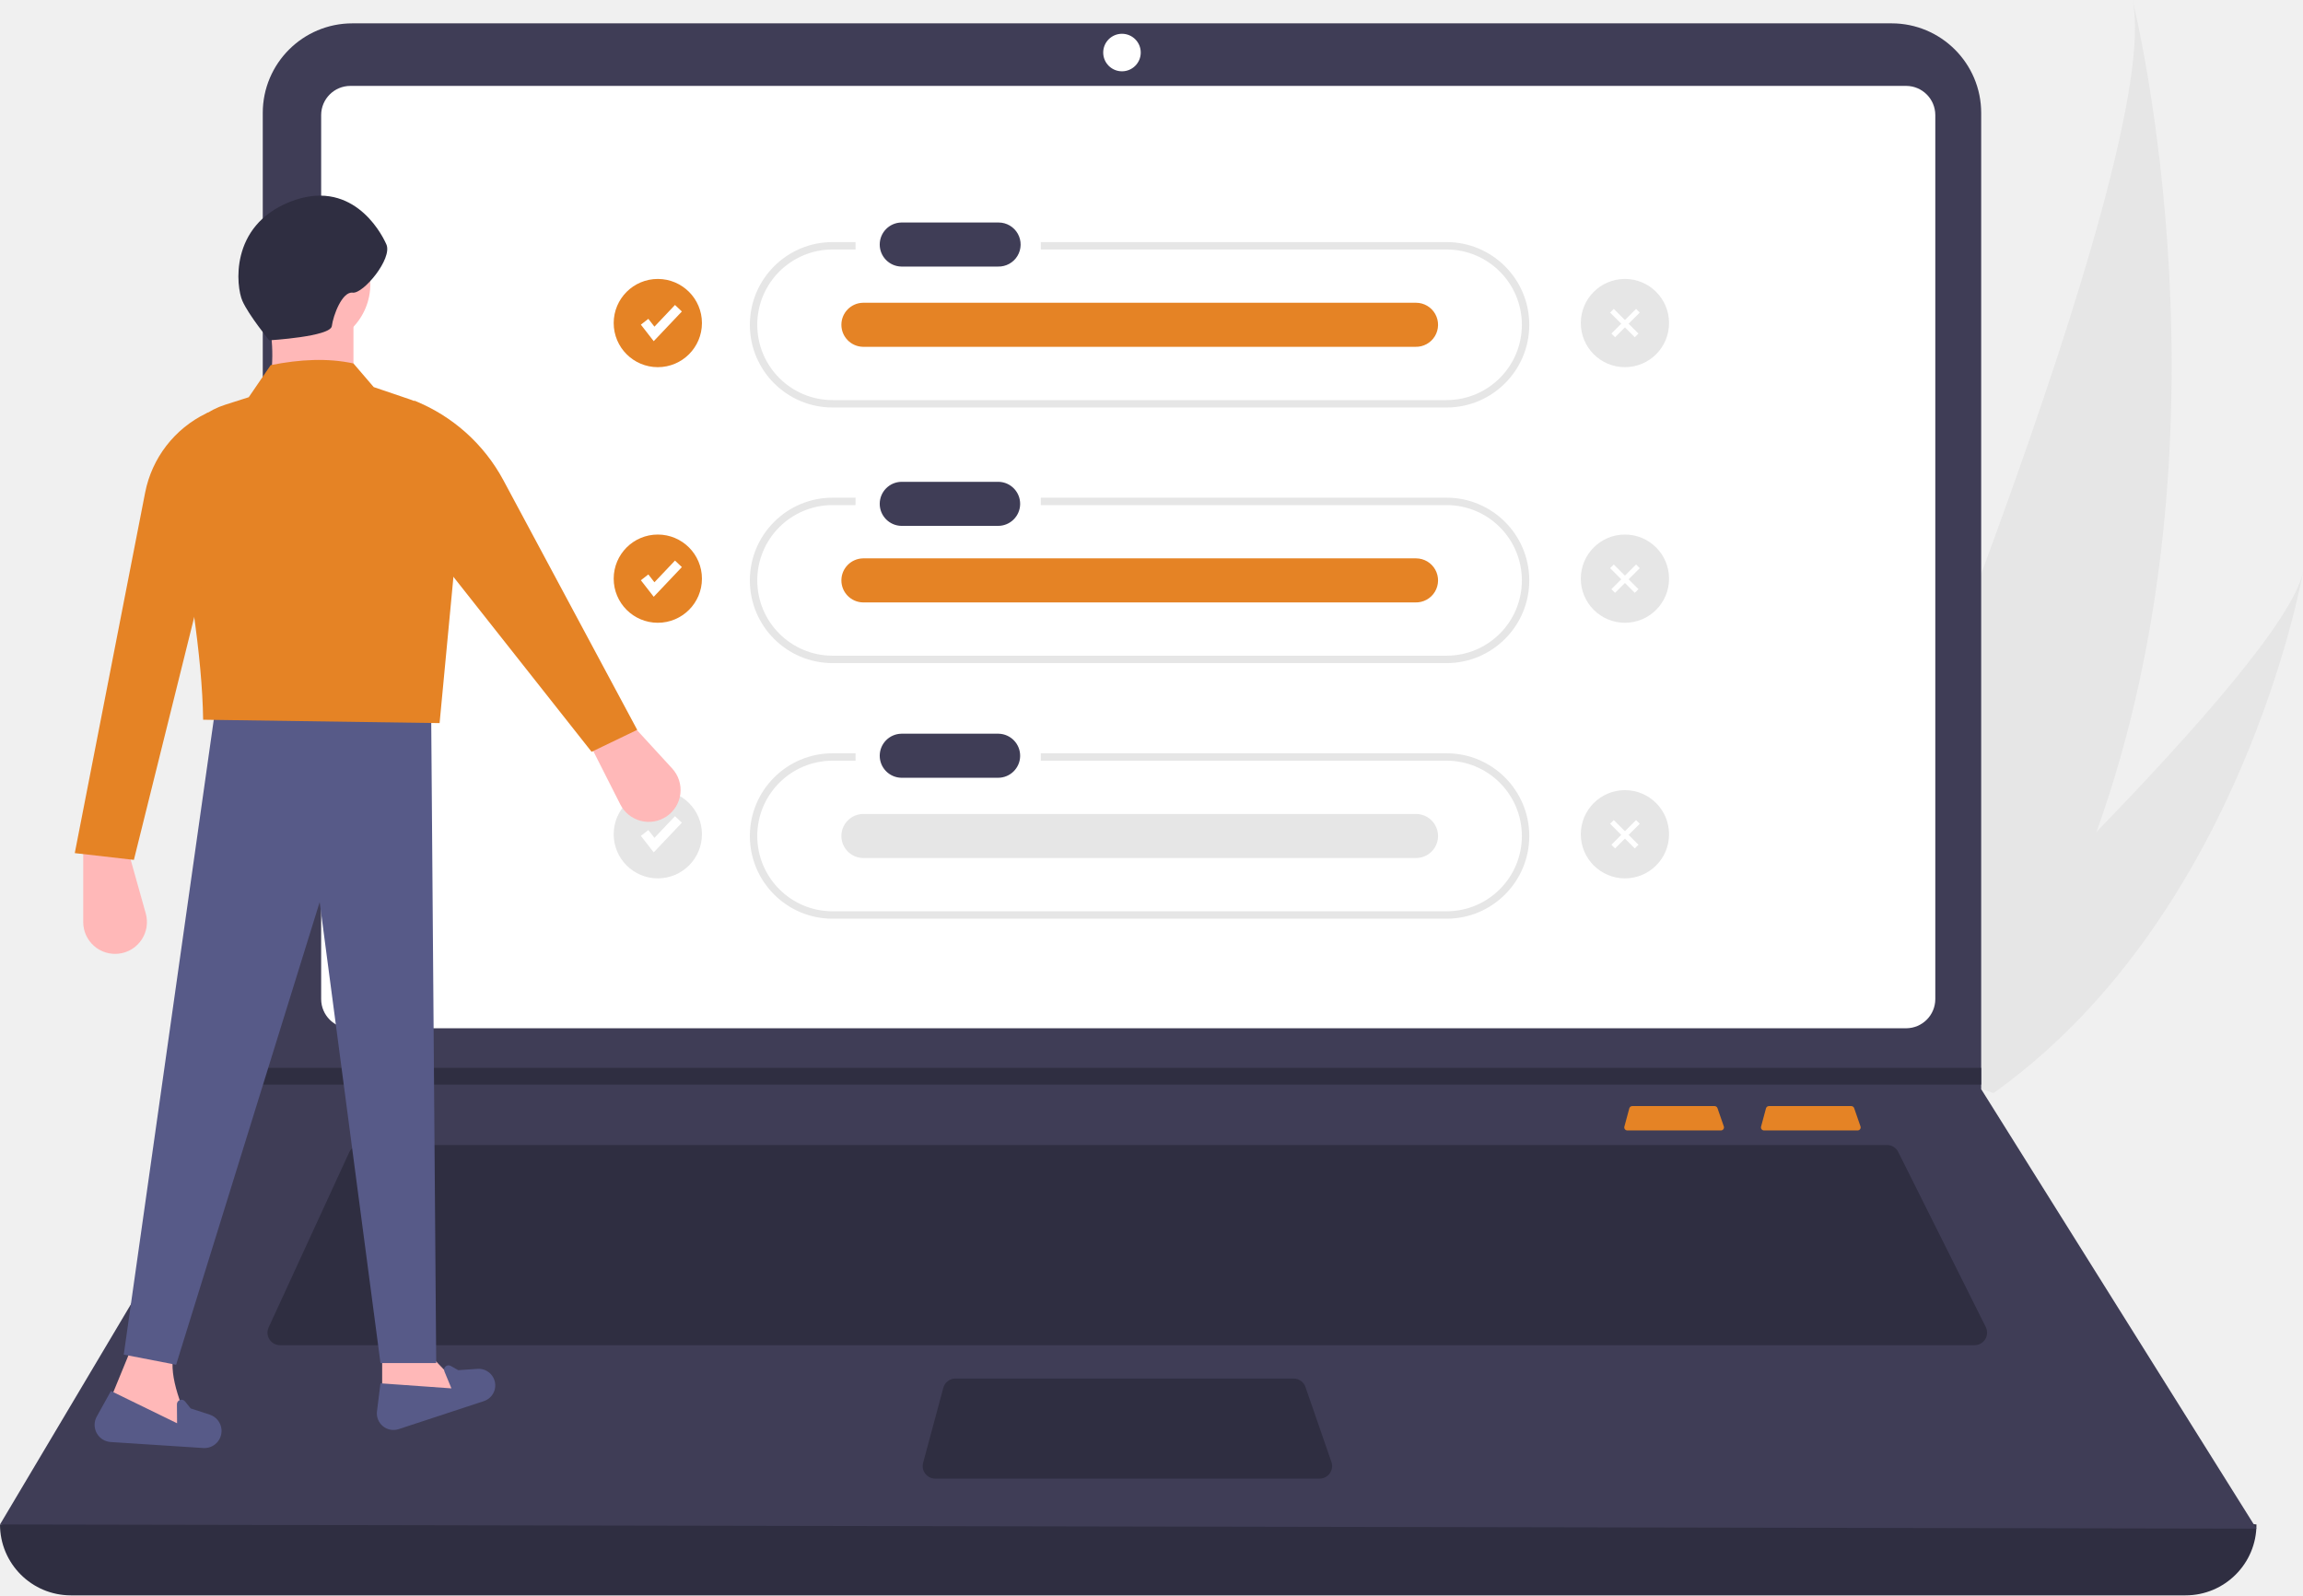
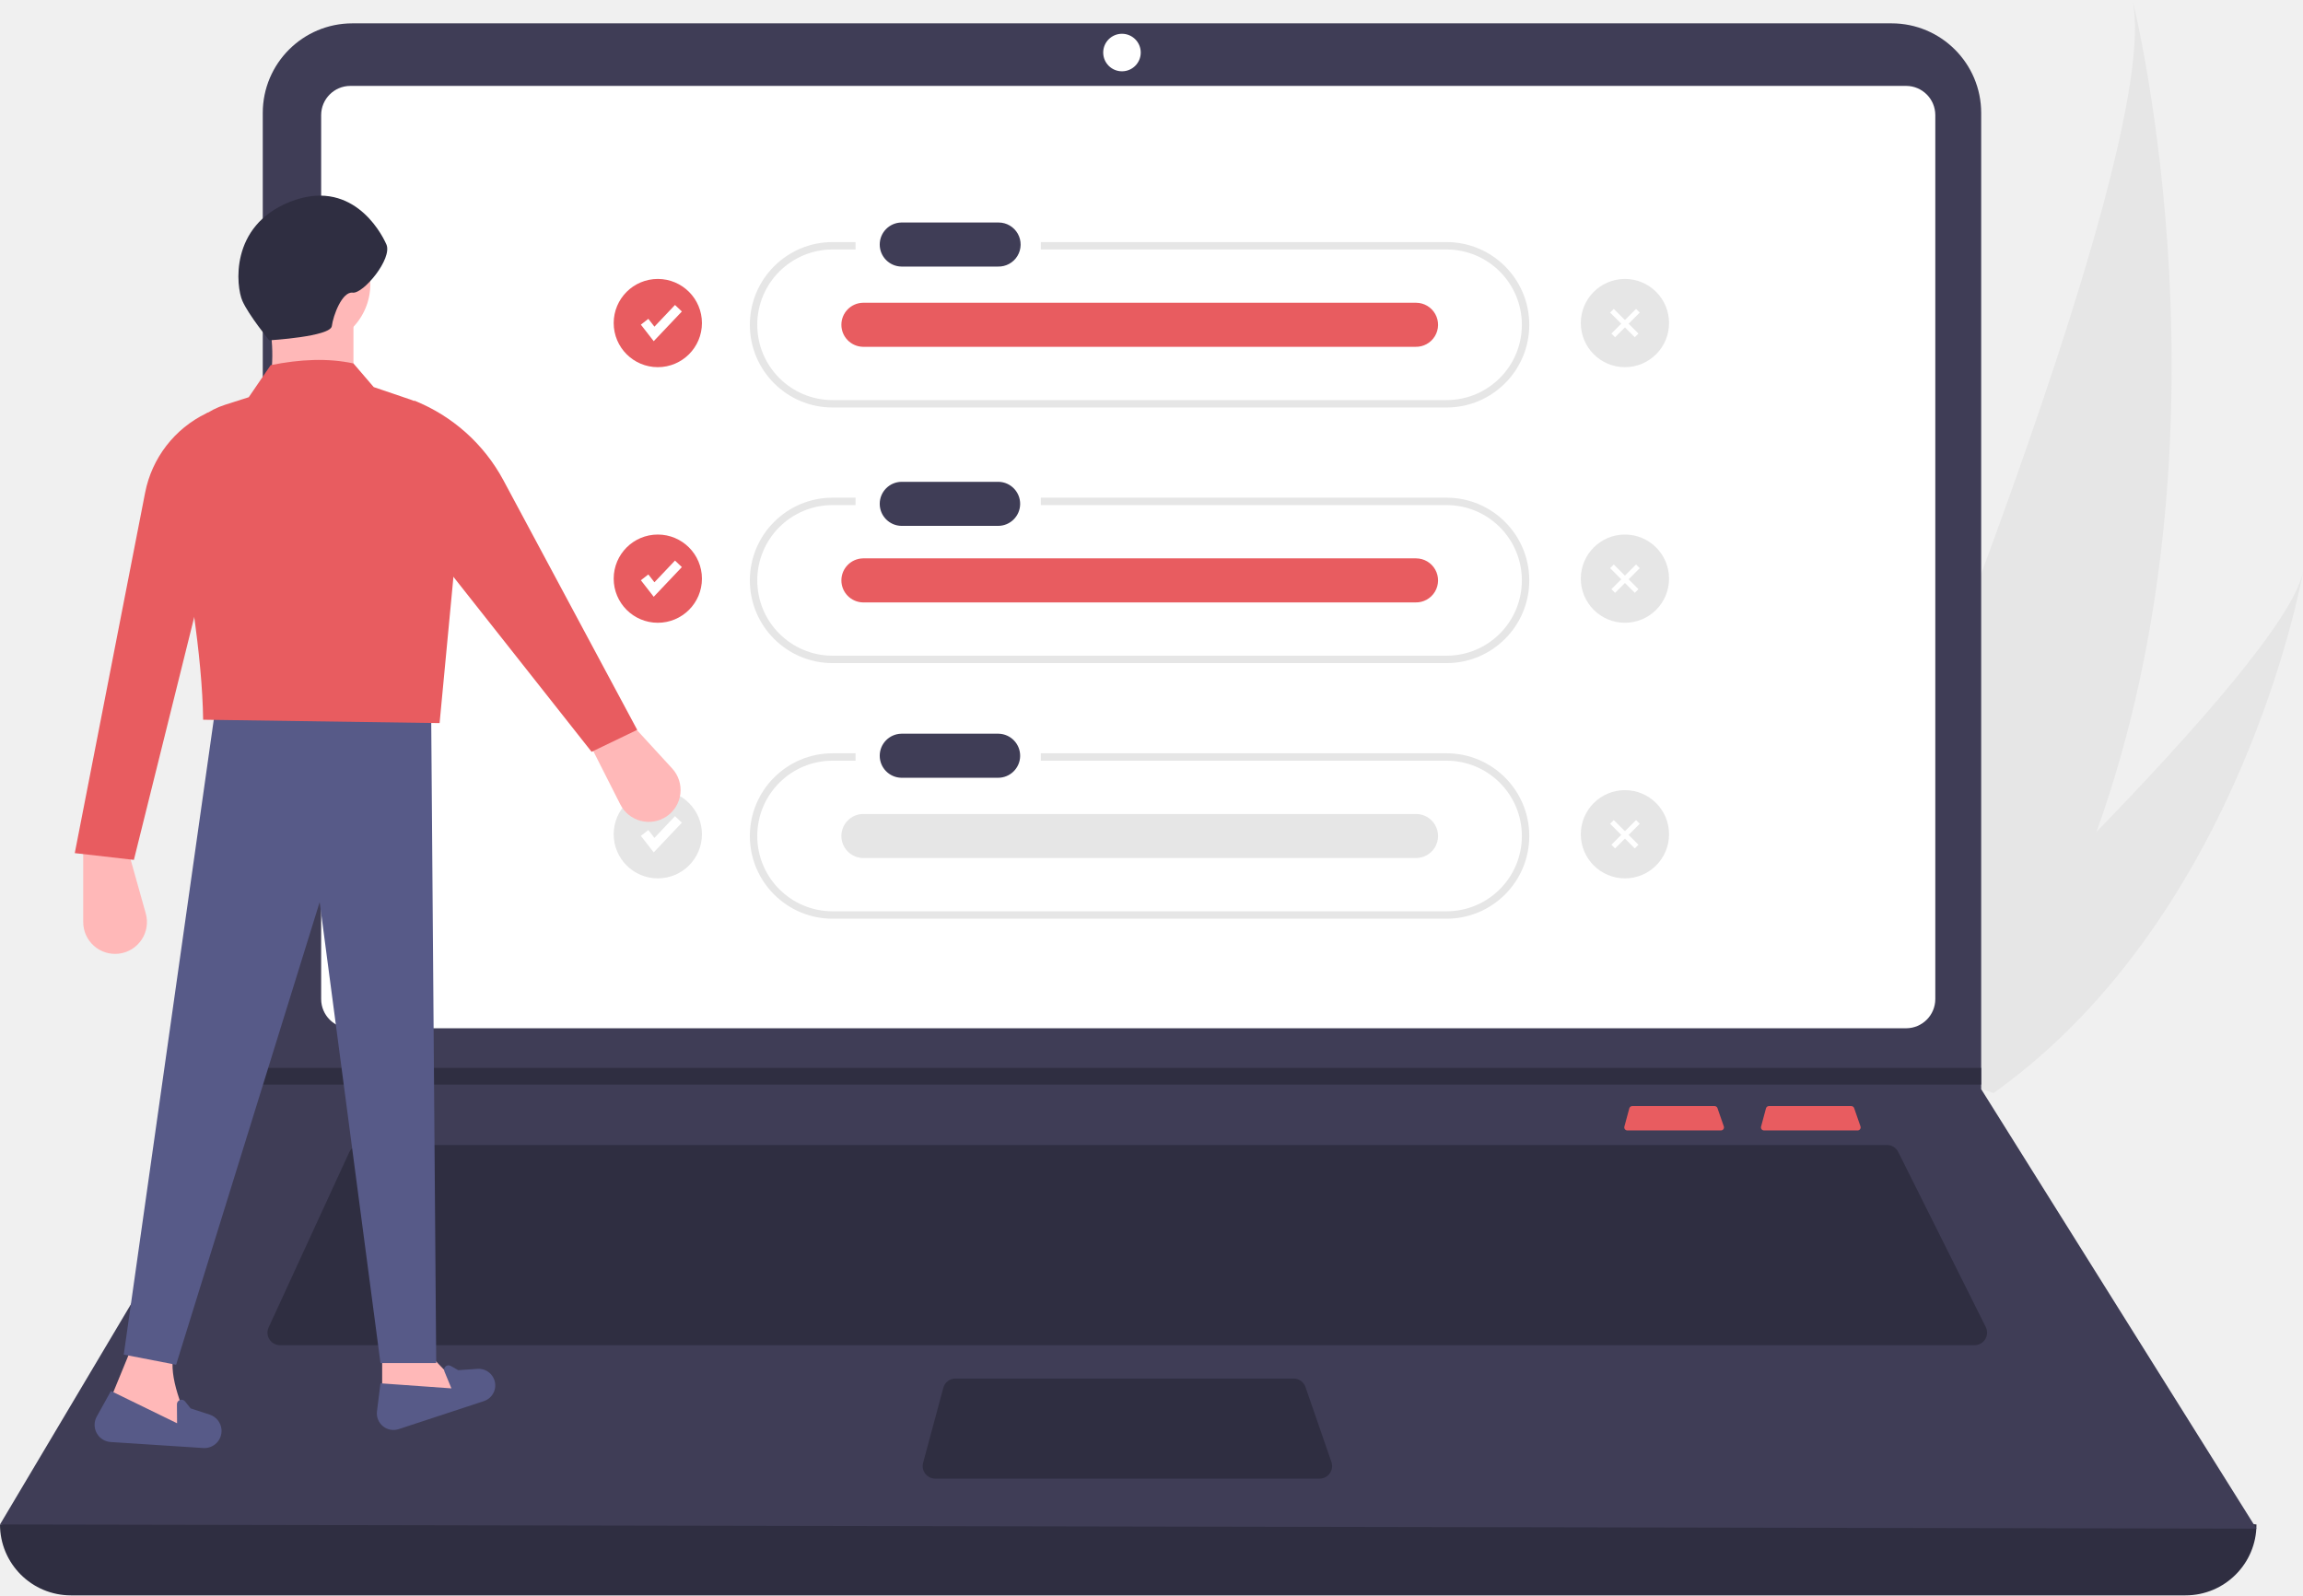
<svg xmlns="http://www.w3.org/2000/svg" id="e947267e-2fd0-4612-8553-18e563890315" data-name="Layer 1" width="808.778" height="560.418" viewBox="0 0 808.778 560.418">
  <path d="M931.874,462.004a348.201,348.201,0,0,1-45.13,86.56c-.438.618-.884,1.223-1.332,1.837L827.663,531.7c.261-.596.546-1.264.85-1.994C846.7,486.687,956.151,224.46,944.529,169.791,945.639,174.28,981.902,322.801,931.874,462.004Z" transform="translate(-195.6108 -169.7909)" fill="#e6e6e6" />
  <path d="M897.885,552.173c-.705.532-1.431,1.057-2.164,1.568l-43.321-14.03c.518-.479,1.121-1.044,1.815-1.681,11.34-10.6,45.03-42.358,77.659-76.025,35.065-36.18,68.914-74.558,72.515-91.249C1003.712,374.564,982.346,490.421,897.885,552.173Z" transform="translate(-195.6108 -169.7909)" fill="#e6e6e6" />
  <path d="M963.145,730.209H220.512a24.901,24.901,0,0,1-24.901-24.901v0q403.807-46.93,792.435,0v0A24.901,24.901,0,0,1,963.145,730.209Z" transform="translate(-195.6108 -169.7909)" fill="#2f2e41" />
  <path d="M988.046,706.773l-792.435-1.465L287.451,550.776l.439-.732V209.472a31.475,31.475,0,0,1,31.478-31.478H859.894A31.475,31.475,0,0,1,891.372,209.472v342.915Z" transform="translate(-195.6108 -169.7909)" fill="#3f3d56" />
  <path d="M318.651,199.966a10.265,10.265,0,0,0-10.253,10.253V520.748a10.265,10.265,0,0,0,10.253,10.253H865.006a10.266,10.266,0,0,0,10.253-10.253V210.219a10.265,10.265,0,0,0-10.253-10.253Z" transform="translate(-195.6108 -169.7909)" fill="#fff" />
  <path d="M322.241,572.015a4.406,4.406,0,0,0-3.992,2.558l-28.299,61.52a4.394,4.394,0,0,0,3.992,6.231H889.053a4.394,4.394,0,0,0,3.929-6.36l-30.76-61.52a4.372,4.372,0,0,0-3.929-2.429Z" transform="translate(-195.6108 -169.7909)" fill="#2f2e41" />
  <circle cx="394.021" cy="18.457" r="6.591" fill="#fff" />
  <path d="M531.137,654.042a4.401,4.401,0,0,0-4.243,3.251l-7.099,26.366a4.394,4.394,0,0,0,4.243,5.537H659.036A4.393,4.393,0,0,0,663.187,683.364l-9.126-26.366a4.397,4.397,0,0,0-4.153-2.957Z" transform="translate(-195.6108 -169.7909)" fill="#2f2e41" />
  <polygon points="695.761 375.126 695.761 380.985 91.84 380.985 92.295 380.253 92.295 375.126 695.761 375.126" fill="#2f2e41" />
  <path d="M703.615,254.83H561.125v2.603H703.615a26.451,26.451,0,0,1,0,52.902H488.003a26.451,26.451,0,0,1,0-52.902h8.057v-2.603h-8.057a29.053,29.053,0,0,0,0,58.107H703.615a29.053,29.053,0,1,0,0-58.107Z" transform="translate(-195.6108 -169.7909)" fill="#e6e6e6" />
  <path d="M703.615,344.619H561.125v2.603H703.615a26.451,26.451,0,0,1,0,52.902H488.003a26.451,26.451,0,0,1,0-52.902h8.057v-2.603h-8.057a29.053,29.053,0,0,0,0,58.107H703.615a29.053,29.053,0,1,0,0-58.107Z" transform="translate(-195.6108 -169.7909)" fill="#e6e6e6" />
  <path d="M703.615,434.407H561.125V437.01H703.615a26.451,26.451,0,1,1,0,52.902H488.003a26.451,26.451,0,0,1,0-52.902h8.057v-2.603h-8.057a29.053,29.053,0,0,0,0,58.107H703.615a29.053,29.053,0,1,0,0-58.107Z" transform="translate(-195.6108 -169.7909)" fill="#e6e6e6" />
  <path id="ab287899-84e3-434f-b92d-b2aaa12c9990" data-name="Path 40" d="M512.144,247.954a7.739,7.739,0,0,0,0,15.475h33.945a7.739,7.739,0,1,0,.254-15.475q-.127-.002-.254,0Z" transform="translate(-195.6108 -169.7909)" fill="#3f3d56" />
  <path id="af2a4b37-a3ed-4662-953e-6f9b285406f1" data-name="Path 40" d="M512.144,339.044a7.739,7.739,0,0,0,0,15.475h33.945a7.739,7.739,0,0,0,.254-15.475q-.127-.002-.254,0Z" transform="translate(-195.6108 -169.7909)" fill="#3f3d56" />
  <path id="ff7e389f-e1f1-4104-a8c8-8a888f7bdbd5" data-name="Path 40" d="M512.144,427.532a7.739,7.739,0,0,0,0,15.475h33.945a7.739,7.739,0,0,0,.254-15.475q-.127-.002-.254,0Z" transform="translate(-195.6108 -169.7909)" fill="#3f3d56" />
-   <path id="ab3f55ca-45f9-4d6f-a8ad-e44fa73330dd" data-name="Path 40" d="M498.68,276.146a7.739,7.739,0,0,0,0,15.475H692.684a7.739,7.739,0,1,0,.254-15.475q-.127-.002-.254,0Z" transform="translate(-195.6108 -169.7909)" fill="#e58325" />
-   <path id="b755e68c-1f13-420d-a9db-7573ff270e8f" data-name="Path 40" d="M498.68,365.935a7.739,7.739,0,0,0,0,15.475H692.684a7.739,7.739,0,1,0,.254-15.475q-.127-.002-.254,0Z" transform="translate(-195.6108 -169.7909)" fill="#e58325" />
+   <path id="ab3f55ca-45f9-4d6f-a8ad-e44fa73330dd" data-name="Path 40" d="M498.68,276.146a7.739,7.739,0,0,0,0,15.475H692.684a7.739,7.739,0,1,0,.254-15.475q-.127-.002-.254,0Z" transform="translate(-195.6108 -169.7909)" fill="#E85C60" />
+   <path id="b755e68c-1f13-420d-a9db-7573ff270e8f" data-name="Path 40" d="M498.68,365.935a7.739,7.739,0,0,0,0,15.475H692.684a7.739,7.739,0,1,0,.254-15.475q-.127-.002-.254,0Z" transform="translate(-195.6108 -169.7909)" fill="#E85C60" />
  <path id="f0f56a0b-ed67-4282-9bfe-4d2fc6a8304e" data-name="Path 40" d="M498.68,455.723a7.739,7.739,0,0,0,0,15.475H692.684a7.739,7.739,0,1,0,.254-15.475q-.127-.002-.254,0Z" transform="translate(-195.6108 -169.7909)" fill="#e6e6e6" />
-   <circle cx="231.015" cy="113.483" r="15.495" fill="#e58325" />
+   <circle cx="231.015" cy="113.483" r="15.495" fill="#E85C60" />
  <polygon points="229.577 119.849 225.063 114.045 227.688 112.003 229.826 114.751 237.046 107.129 239.461 109.417 229.577 119.849" fill="#fff" />
-   <circle cx="231.015" cy="203.272" r="15.495" fill="#e58325" />
+   <circle cx="231.015" cy="203.272" r="15.495" fill="#E85C60" />
  <polygon points="229.577 209.638 225.063 203.834 227.688 201.792 229.826 204.54 237.046 196.918 239.461 199.206 229.577 209.638" fill="#fff" />
  <circle cx="231.015" cy="293.06" r="15.495" fill="#e6e6e6" />
  <circle cx="570.65" cy="113.483" r="15.495" fill="#e6e6e6" />
  <circle cx="570.65" cy="203.272" r="15.495" fill="#e6e6e6" />
  <circle cx="570.65" cy="293.06" r="15.495" fill="#e6e6e6" />
  <polygon points="229.577 299.427 225.063 293.623 227.688 291.581 229.826 294.329 237.046 286.707 239.461 288.994 229.577 299.427" fill="#fff" />
  <rect x="765.121" y="277.147" width="1.824" height="12.254" transform="translate(-171.5497 454.8453) rotate(-45)" fill="#fff" />
  <rect x="760.362" y="282.362" width="12.254" height="1.824" transform="translate(-171.4161 455.1678) rotate(-45)" fill="#fff" />
  <rect x="765.121" y="366.936" width="1.824" height="12.254" transform="translate(-235.0399 481.1438) rotate(-45)" fill="#fff" />
  <rect x="760.362" y="372.151" width="12.254" height="1.824" transform="translate(-234.9064 481.4663) rotate(-45)" fill="#fff" />
  <rect x="765.121" y="456.725" width="1.824" height="12.254" transform="translate(-298.5302 507.4424) rotate(-45)" fill="#fff" />
  <rect x="760.362" y="461.939" width="12.254" height="1.824" transform="translate(-298.3966 507.7648) rotate(-45)" fill="#fff" />
  <path d="M429.606,456.644l0,0a11.189,11.189,0,0,0,2.072-16.896l-14.875-16.215-14.288,7.234,10.936,21.599A11.189,11.189,0,0,0,429.606,456.644Z" transform="translate(-195.6108 -169.7909)" fill="#ffb8b8" />
  <path d="M237.317,504.799h0a11.189,11.189,0,0,0,9.48-14.138l-5.947-21.186H224.836v24.209A11.189,11.189,0,0,0,237.317,504.799Z" transform="translate(-195.6108 -169.7909)" fill="#ffb8b8" />
  <polygon points="134.211 494.829 164.462 490.084 152.006 477.034 134.211 477.034 134.211 494.829" fill="#ffb8b8" />
  <path d="M232.547,665.806l31.437,8.304c-5.79-12.011-9.356-22.639-7.118-29.657l-14.829-1.779Z" transform="translate(-195.6108 -169.7909)" fill="#ffb8b8" />
  <polygon points="43.46 475.848 61.848 479.407 112.265 316.886 133.618 478.814 153.192 478.814 151.412 249.861 75.49 249.861 43.46 475.848" fill="#575a88" />
  <path d="M335.613,671.822l29.922-9.843a5.819,5.819,0,0,0,3.387-8.131h0a5.819,5.819,0,0,0-5.597-3.204l-6.788.459-2.66-1.497a1.547,1.547,0,0,0-2.19,1.938l2.453,5.957-24.912-1.779-1.229,9.833A5.835,5.835,0,0,0,335.613,671.822Z" transform="translate(-195.6108 -169.7909)" fill="#575a88" />
  <path d="M234.479,676.347l32.527,2.109a6.022,6.022,0,0,0,6.392-6.497h0a6.022,6.022,0,0,0-4.136-5.237l-6.693-2.182-1.975-2.465a1.601,1.601,0,0,0-2.85,1.014l.054,6.667-23.228-11.331-4.978,8.965A6.038,6.038,0,0,0,234.479,676.347Z" transform="translate(-195.6108 -169.7909)" fill="#575a88" />
  <circle cx="108.113" cy="99.796" r="21.946" fill="#ffb8b8" />
  <path d="M289.488,309.92h30.25v-29.064H289.488C291.988,289.832,291.665,299.612,289.488,309.92Z" transform="translate(-195.6108 -169.7909)" fill="#ffb8b8" />
-   <path d="M266.949,422.617l83.04,1.186,8.304-87.73a27.397,27.397,0,0,0-18.587-25.942l-12.85-4.364-7.118-8.304c-8.986-1.942-18.764-1.471-29.064.593l-7.711,11.27-8.303,2.65A27.312,27.312,0,0,0,255.663,338.763C261.842,370.677,266.646,400.338,266.949,422.617Z" transform="translate(-195.6108 -169.7909)" fill="#e58325" />
-   <path d="M221.87,469.476l20.76,2.373,23.726-95.496,2.373-61.687-.7.339A39.291,39.291,0,0,0,246.578,342.848Z" transform="translate(-195.6108 -169.7909)" fill="#e58325" />
-   <path d="M403.372,433.887l16.015-7.711-46.973-87.651a61.413,61.413,0,0,0-31.321-28.012h0l8.897,55.755Z" transform="translate(-195.6108 -169.7909)" fill="#e58325" />
+   <path d="M266.949,422.617l83.04,1.186,8.304-87.73a27.397,27.397,0,0,0-18.587-25.942l-12.85-4.364-7.118-8.304c-8.986-1.942-18.764-1.471-29.064.593l-7.711,11.27-8.303,2.65A27.312,27.312,0,0,0,255.663,338.763C261.842,370.677,266.646,400.338,266.949,422.617Z" transform="translate(-195.6108 -169.7909)" fill="#E85C60" />
+   <path d="M221.87,469.476l20.76,2.373,23.726-95.496,2.373-61.687-.7.339A39.291,39.291,0,0,0,246.578,342.848Z" transform="translate(-195.6108 -169.7909)" fill="#E85C60" />
+   <path d="M403.372,433.887l16.015-7.711-46.973-87.651a61.413,61.413,0,0,0-31.321-28.012h0l8.897,55.755Z" transform="translate(-195.6108 -169.7909)" fill="#E85C60" />
  <path d="M290.16,289.339s21.52-1.276,21.986-4.999,3.608-12.214,7.33-11.748,14.038-11.943,11.829-16.945-12.637-23.419-33.926-14.931-18.849,29.776-16.64,34.779S290.16,289.339,290.16,289.339Z" transform="translate(-195.6108 -169.7909)" fill="#2f2e41" />
-   <path d="M816.83,558.338a1.072,1.072,0,0,0-1.033.792l-1.729,6.42a1.07,1.07,0,0,0,1.033,1.348H847.975a1.07,1.07,0,0,0,1.011-1.42l-2.222-6.42a1.071,1.071,0,0,0-1.011-.72Z" transform="translate(-195.6108 -169.7909)" fill="#e58325" />
-   <path d="M768.83,558.338a1.072,1.072,0,0,0-1.033.792l-1.729,6.42a1.07,1.07,0,0,0,1.033,1.348H799.975a1.07,1.07,0,0,0,1.011-1.42l-2.222-6.42a1.071,1.071,0,0,0-1.011-.72Z" transform="translate(-195.6108 -169.7909)" fill="#e58325" />
+   <path d="M816.83,558.338a1.072,1.072,0,0,0-1.033.792l-1.729,6.42a1.07,1.07,0,0,0,1.033,1.348H847.975a1.07,1.07,0,0,0,1.011-1.42l-2.222-6.42a1.071,1.071,0,0,0-1.011-.72Z" transform="translate(-195.6108 -169.7909)" fill="#E85C60" />
+   <path d="M768.83,558.338a1.072,1.072,0,0,0-1.033.792l-1.729,6.42a1.07,1.07,0,0,0,1.033,1.348H799.975a1.07,1.07,0,0,0,1.011-1.42l-2.222-6.42a1.071,1.071,0,0,0-1.011-.72Z" transform="translate(-195.6108 -169.7909)" fill="#E85C60" />
</svg>
